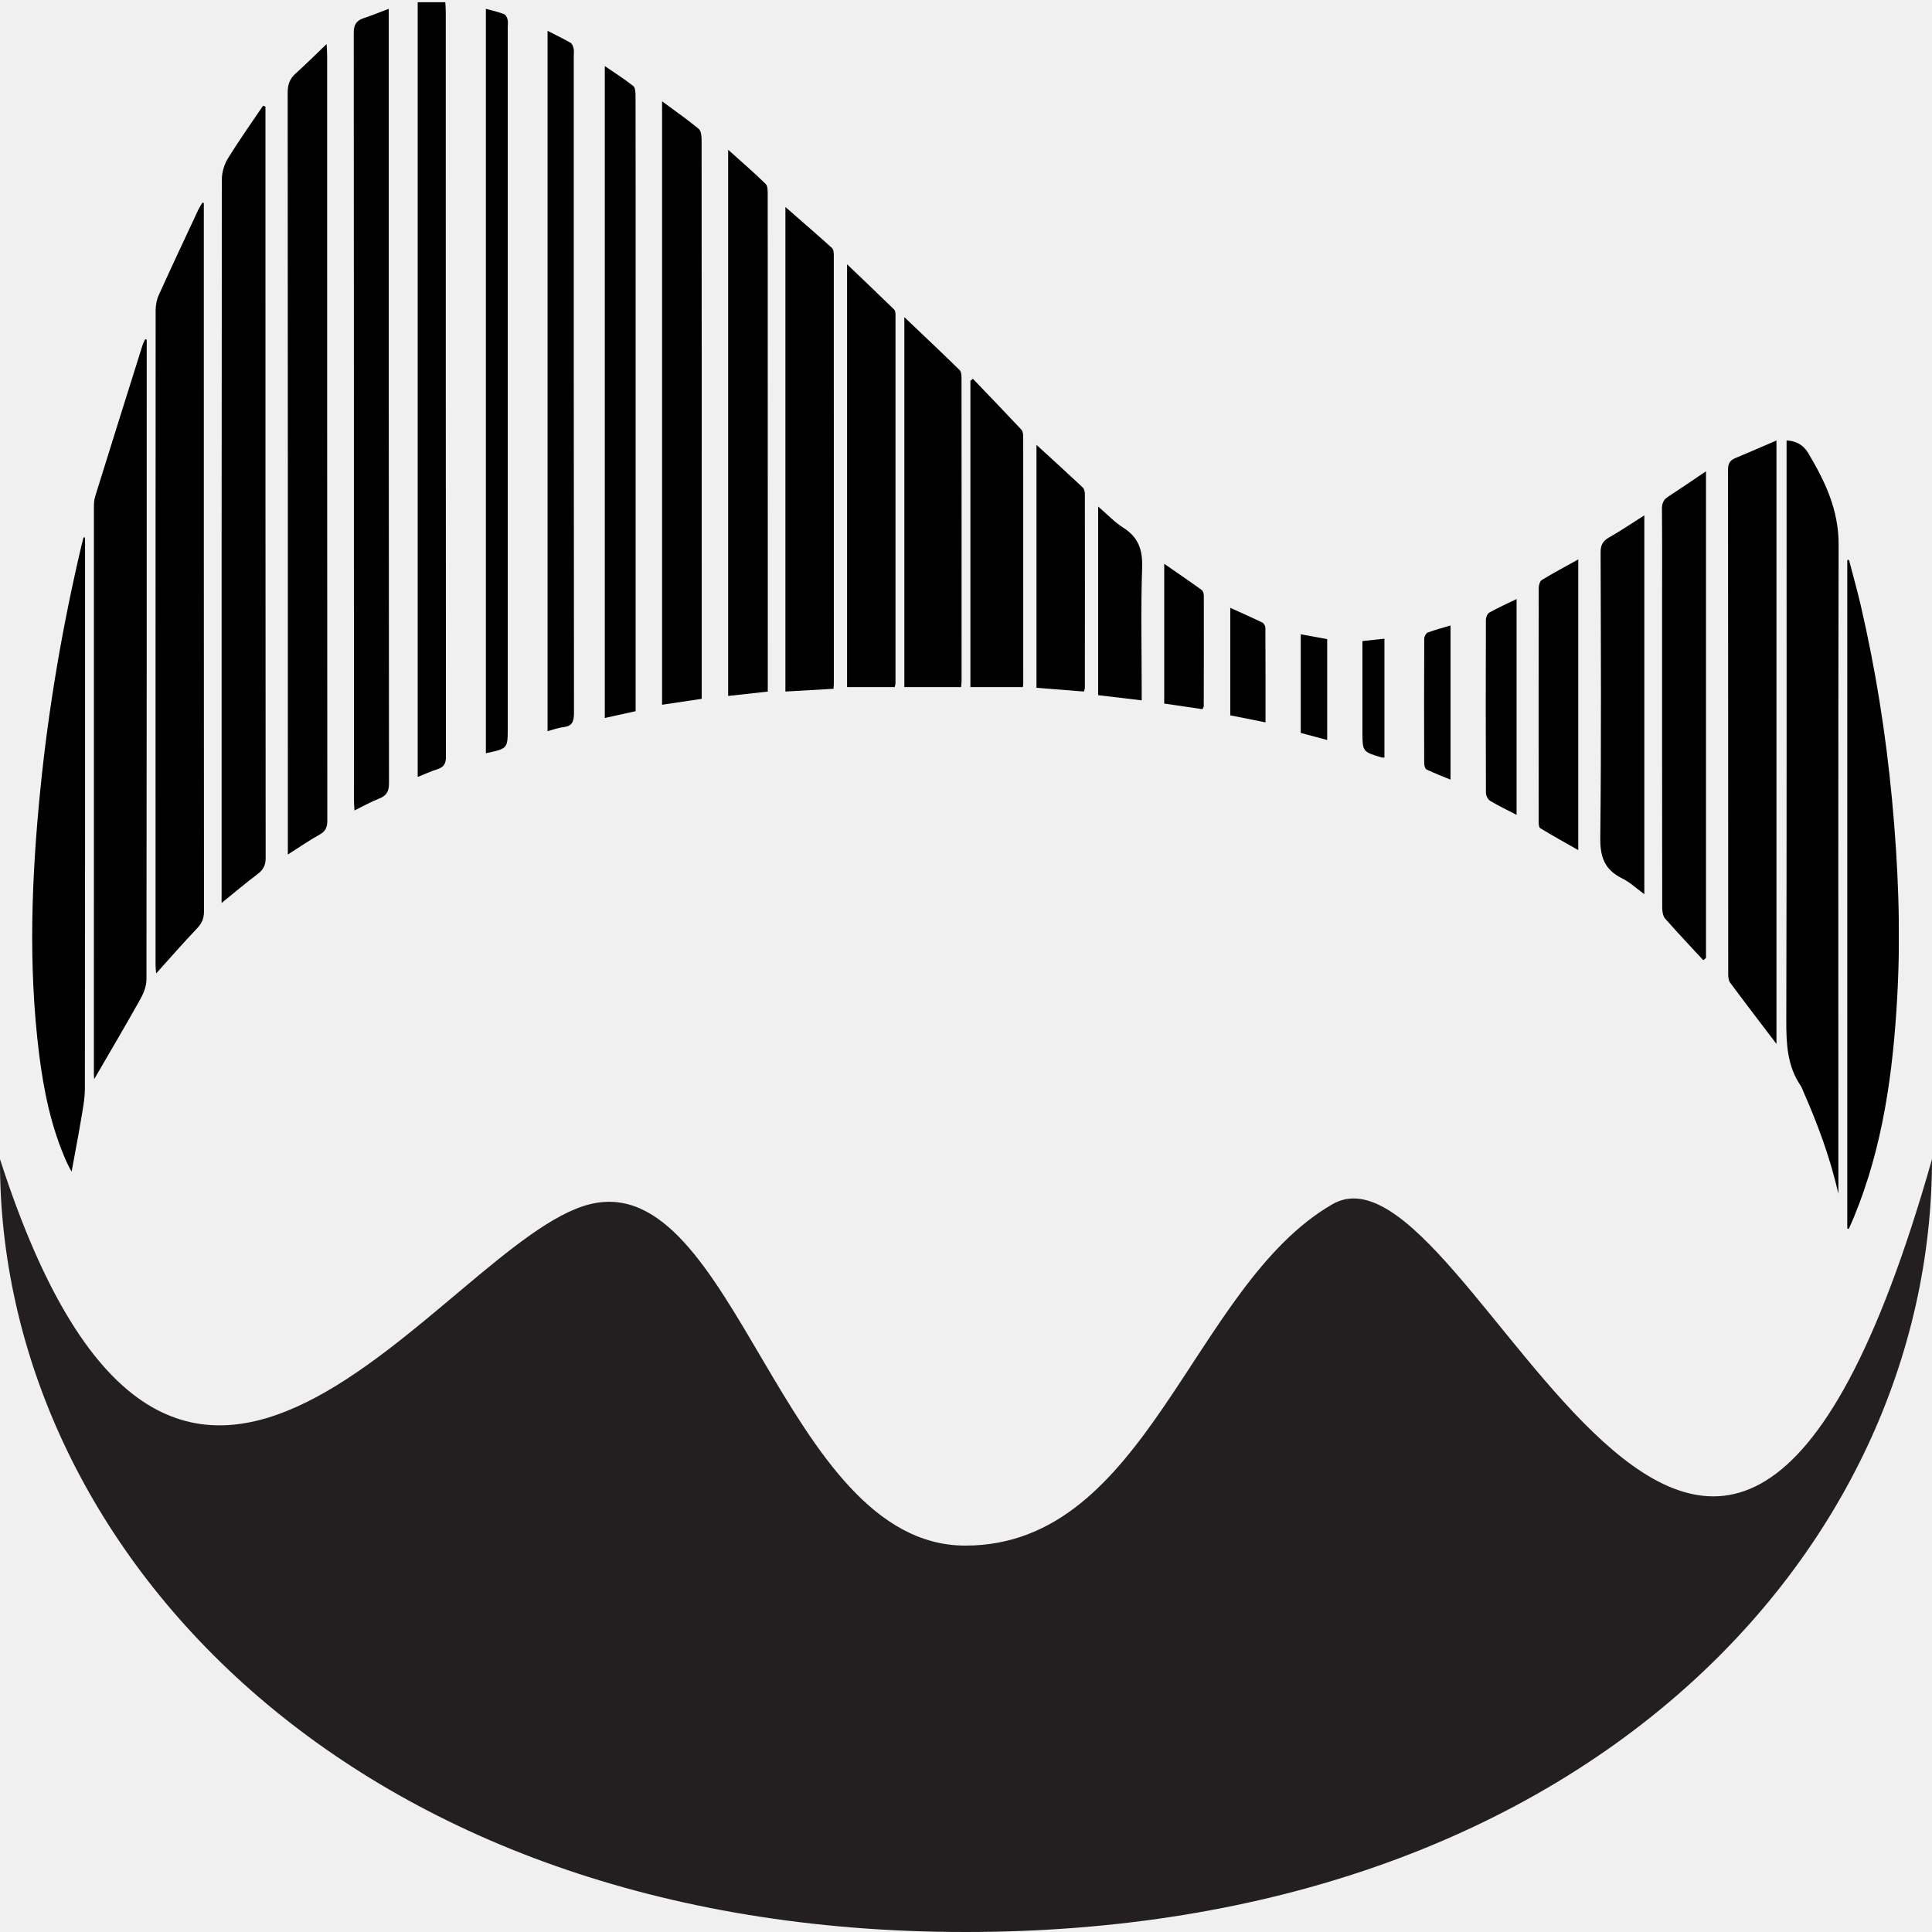
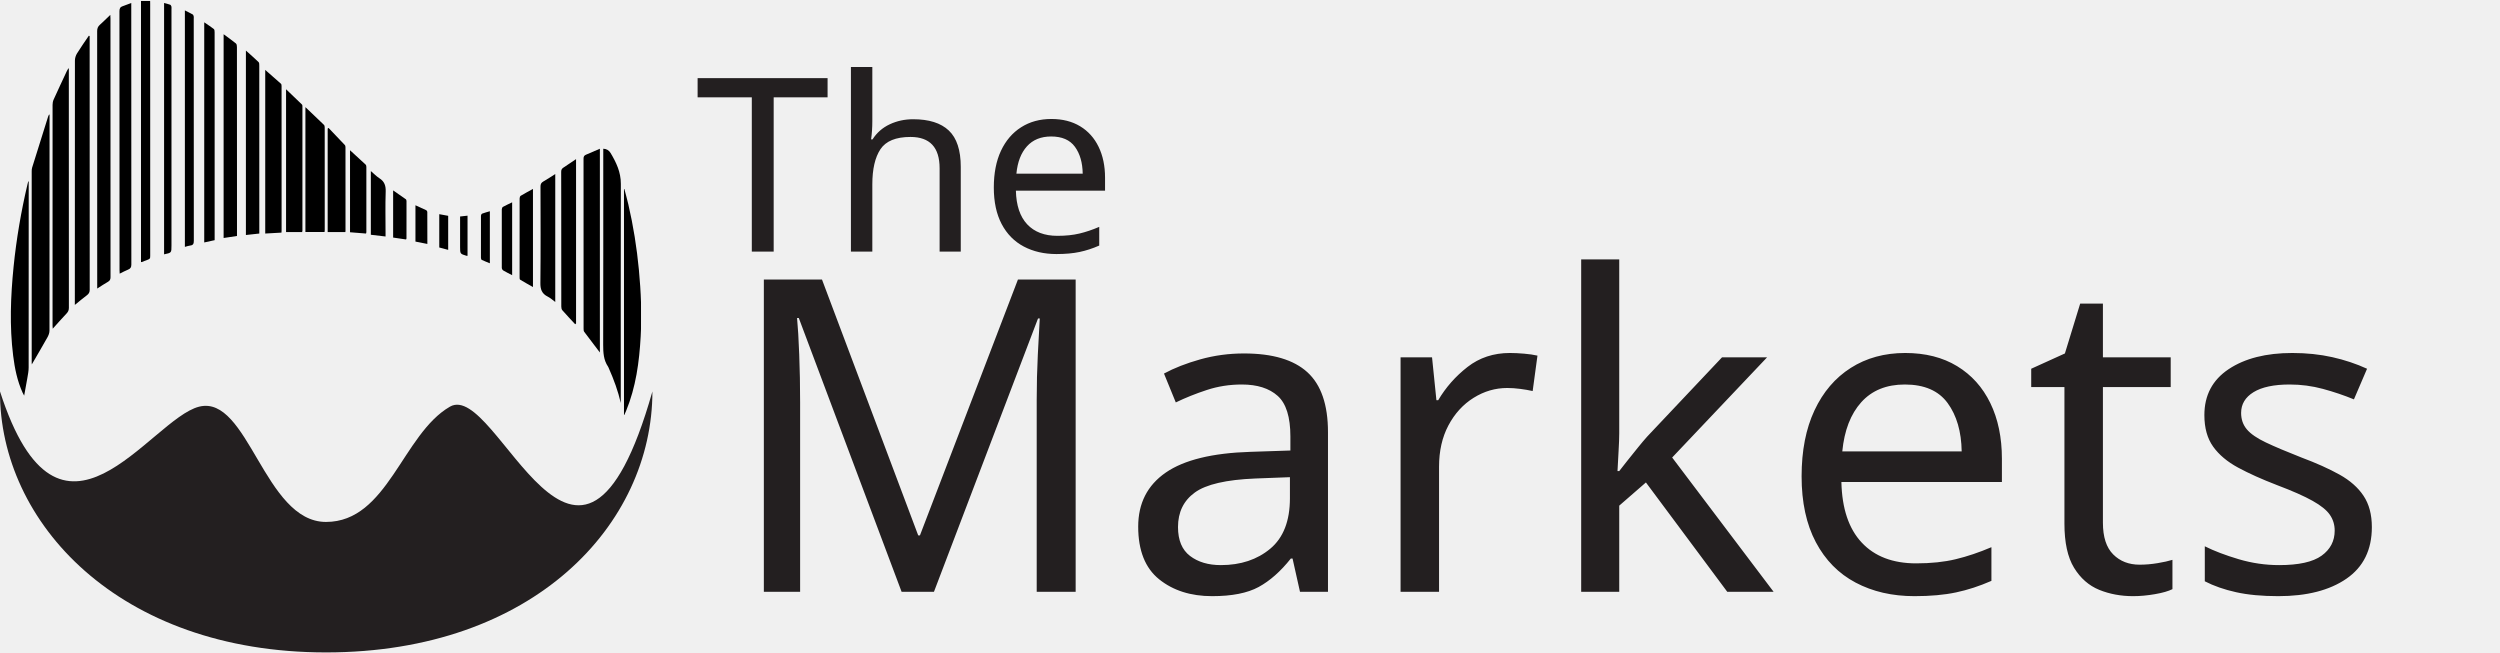
- <svg xmlns="http://www.w3.org/2000/svg" xmlns:xlink="http://www.w3.org/1999/xlink" width="240px" height="240px" viewBox="0 0 240 240" version="1.1">
-   <defs>
-     <polygon id="path-1" points="0.026 0.038 6.454 0.038 6.454 83.17 0.026 83.17" />
-     <polygon id="path-3" points="0.264 0.258 3.796 0.258 3.796 96.527 0.264 96.527" />
-   </defs>
-   <g id="Logo-Med" stroke="none" stroke-width="1" fill="none" fill-rule="evenodd">
-     <path d="M6.61626927e-05,144 C-0.223,192 43.443,240 119.918,240 C196.392,240 240,192.87 240,144 C212.746,240 182.971,139.51 165.506,149.6 C148.042,159.69 142.635,192 119.918,192 C97.199,192 91.325,145.075 73.245,149.6 C55.165,154.125 22.047,212.444 6.61626927e-05,144" id="Fill-127" fill="#231F20" />
+ <svg xmlns="http://www.w3.org/2000/svg" version="1.1" id="Layer_1" x="0px" y="0px" viewBox="0 0 919.66 240" style="enable-background:new 0 0 919.66 240;" xml:space="preserve">
+   <style type="text/css">
+ 	.st0{fill-rule:evenodd;clip-rule:evenodd;fill:#231F20;}
+ 	.st1{fill-rule:evenodd;clip-rule:evenodd;}
+ 	.st2{filter:url(#Adobe_OpacityMaskFilter);}
+ 	.st3{fill-rule:evenodd;clip-rule:evenodd;fill:#FFFFFF;}
+ 	.st4{mask:url(#mask-2_00000120525523534229962350000015618270006091587995_);fill-rule:evenodd;clip-rule:evenodd;}
+ 	.st5{filter:url(#Adobe_OpacityMaskFilter_00000162343346687321275680000000159739240086737063_);}
+ 	.st6{mask:url(#mask-4_00000057839769941501155650000014415623563559297676_);fill-rule:evenodd;clip-rule:evenodd;}
+ 	.st7{fill:#231F20;}
+ 	.st8{font-family:'CreatoDisplay-Bold';}
+ 	.st9{font-size:89.376px;}
+ 	.st10{font-family:'CreatoDisplay-Black';}
+ 	.st11{font-size:160.876px;}
+ </style>
+   <g id="Logo-Med">
+     <path id="Fill-127" class="st0" d="M0,144c-0.22,48,43.44,96,119.92,96C196.39,240,240,192.87,240,144   c-27.25,96-57.03-4.49-74.49,5.6c-17.46,10.09-22.87,42.4-45.59,42.4c-22.72,0-28.59-46.93-46.67-42.4   C55.16,154.13,22.05,212.44,0,144" />
    <g id="Group-63" transform="translate(4, 0)">
-       <path d="M224.37,148.283 C223.358,143.849 221.818,139.663 220.013,135.583 C219.905,135.338 219.822,135.072 219.676,134.857 C218.039,132.453 217.893,129.729 217.9,126.842 C217.962,103.278 217.935,79.714 217.935,56.15 L217.935,54.717 C219.141,54.754 220.047,55.313 220.625,56.284 C222.682,59.748 224.41,63.286 224.4,67.646 C224.339,94.077 224.37,120.509 224.37,146.942 L224.37,148.283 Z" id="Fill-1" fill="#000000" />
-       <path d="M21.32,25.219 L21.32,26.329 C21.32,55.295 21.316,84.26 21.34,113.226 C21.34,114.119 21.058,114.721 20.457,115.35 C18.759,117.133 17.14,118.992 15.397,120.925 C15.368,120.513 15.323,120.19 15.323,119.866 C15.32,92.764 15.318,65.662 15.336,38.56 C15.337,37.924 15.459,37.235 15.719,36.66 C17.313,33.136 18.962,29.636 20.6,26.131 C20.755,25.799 20.96,25.49 21.142,25.17 C21.201,25.186 21.261,25.202 21.32,25.219" id="Fill-3" fill="#000000" />
-       <path d="M14.226,42.202 L14.226,43.359 C14.226,69.464 14.233,95.568 14.194,121.672 C14.193,122.489 13.846,123.382 13.438,124.11 C11.546,127.49 9.575,130.824 7.7,134.057 C7.697,133.999 7.662,133.683 7.662,133.369 C7.66,109.932 7.659,86.497 7.666,63.061 C7.666,62.603 7.682,62.121 7.815,61.69 C9.771,55.397 11.747,49.11 13.724,42.823 C13.799,42.583 13.934,42.362 14.041,42.132 C14.103,42.155 14.164,42.178 14.226,42.202" id="Fill-5" fill="#000000" />
-       <path d="M23.529,112.17 L23.529,110.646 C23.529,81.188 23.523,51.73 23.56,22.272 C23.561,21.403 23.851,20.427 24.308,19.685 C25.685,17.452 27.211,15.31 28.678,13.132 C28.778,13.172 28.877,13.212 28.977,13.251 L28.977,14.361 C28.977,45.102 28.972,75.842 29,106.583 C29.001,107.506 28.694,108.059 27.981,108.594 C26.524,109.687 25.136,110.87 23.529,112.17" id="Fill-7" fill="#000000" />
-       <path d="M31.757,106.151 L31.757,104.701 C31.757,73.629 31.761,42.556 31.736,11.483 C31.735,10.511 31.989,9.788 32.723,9.13 C33.974,8.009 35.162,6.822 36.576,5.472 C36.607,6.138 36.638,6.506 36.638,6.873 C36.64,38.567 36.636,70.26 36.66,101.953 C36.661,102.794 36.423,103.28 35.66,103.702 C34.389,104.404 33.195,105.238 31.757,106.151" id="Fill-9" fill="#000000" />
-       <path d="M216.679,129.679 C214.713,127.092 212.791,124.589 210.912,122.055 C210.708,121.778 210.685,121.321 210.685,120.947 C210.675,100.084 210.68,79.22 210.66,58.357 C210.66,57.63 210.875,57.195 211.544,56.917 C213.191,56.232 214.823,55.515 216.679,54.717 L216.679,129.679 Z" id="Fill-11" fill="#000000" />
-       <path d="M44.293,1.094 L44.293,2.527 C44.293,34.123 44.286,65.718 44.321,97.314 C44.322,98.328 44.009,98.857 43.043,99.229 C42.063,99.605 41.149,100.133 40.031,100.679 C40.006,100.164 39.969,99.761 39.969,99.357 C39.967,67.607 39.971,35.856 39.943,4.106 C39.943,3.154 40.205,2.579 41.16,2.263 C42.154,1.933 43.121,1.535 44.293,1.094" id="Fill-13" fill="#000000" />
+       <path id="Fill-1" class="st1" d="M224.37,148.28c-1.01-4.43-2.55-8.62-4.36-12.7c-0.11-0.24-0.19-0.51-0.34-0.73    c-1.64-2.4-1.78-5.13-1.78-8.02c0.06-23.56,0.03-47.13,0.03-70.69v-1.43c1.21,0.04,2.11,0.6,2.69,1.57    c2.06,3.46,3.79,7,3.78,11.36c-0.06,26.43-0.03,52.86-0.03,79.3V148.28z" />
+       <path id="Fill-3" class="st1" d="M21.32,25.22v1.11c0,28.97,0,57.93,0.02,86.9c0,0.89-0.28,1.49-0.88,2.12    c-1.7,1.78-3.32,3.64-5.06,5.57c-0.03-0.41-0.07-0.74-0.07-1.06c0-27.1-0.01-54.2,0.01-81.31c0-0.64,0.12-1.33,0.38-1.9    c1.59-3.52,3.24-7.02,4.88-10.53c0.15-0.33,0.36-0.64,0.54-0.96C21.2,25.19,21.26,25.2,21.32,25.22" />
+       <path id="Fill-5" class="st1" d="M14.23,42.2v1.16c0,26.1,0.01,52.21-0.03,78.31c0,0.82-0.35,1.71-0.76,2.44    c-1.89,3.38-3.86,6.71-5.74,9.95c0-0.06-0.04-0.37-0.04-0.69c0-23.44,0-46.87,0-70.31c0-0.46,0.02-0.94,0.15-1.37    c1.96-6.29,3.93-12.58,5.91-18.87c0.08-0.24,0.21-0.46,0.32-0.69C14.1,42.16,14.16,42.18,14.23,42.2" />
+       <path id="Fill-7" class="st1" d="M23.53,112.17v-1.52c0-29.46-0.01-58.92,0.03-88.37c0-0.87,0.29-1.84,0.75-2.59    c1.38-2.23,2.9-4.38,4.37-6.55c0.1,0.04,0.2,0.08,0.3,0.12v1.11c0,30.74-0.01,61.48,0.02,92.22c0,0.92-0.31,1.48-1.02,2.01    C26.52,109.69,25.14,110.87,23.53,112.17" />
+       <path id="Fill-9" class="st1" d="M31.76,106.15v-1.45c0-31.07,0-62.14-0.02-93.22c0-0.97,0.25-1.7,0.99-2.35    c1.25-1.12,2.44-2.31,3.85-3.66c0.03,0.67,0.06,1.03,0.06,1.4c0,31.69,0,63.39,0.02,95.08c0,0.84-0.24,1.33-1,1.75    C34.39,104.4,33.2,105.24,31.76,106.15" />
+       <path id="Fill-11" class="st1" d="M216.68,129.68c-1.97-2.59-3.89-5.09-5.77-7.62c-0.21-0.28-0.23-0.73-0.23-1.11    c-0.01-20.86-0.01-41.73-0.02-62.59c0-0.73,0.21-1.16,0.88-1.44c1.65-0.68,3.28-1.4,5.13-2.2V129.68z" />
+       <path id="Fill-13" class="st1" d="M44.29,1.09v1.43c0,31.6-0.01,63.19,0.03,94.79c0,1.01-0.31,1.54-1.28,1.91    c-0.98,0.38-1.89,0.9-3.01,1.45c-0.03-0.52-0.06-0.92-0.06-1.32c0-31.75,0-63.5-0.03-95.25c0-0.95,0.26-1.53,1.22-1.84    C42.15,1.93,43.12,1.53,44.29,1.09" />
      <g id="Group-17" transform="translate(225.434, 69.49057)">
-         <mask id="mask-2" fill="white">
-           <use xlink:href="#path-1" />
+         <g id="Clip-16">
+ 			</g>
+         <defs>
+           <filter id="Adobe_OpacityMaskFilter" filterUnits="userSpaceOnUse" x="0.03" y="0.04" width="6.43" height="83.13">
+             <feColorMatrix type="matrix" values="1 0 0 0 0  0 1 0 0 0  0 0 1 0 0  0 0 0 1 0" />
+           </filter>
+         </defs>
+         <mask maskUnits="userSpaceOnUse" x="0.03" y="0.04" width="6.43" height="83.13" id="mask-2_00000120525523534229962350000015618270006091587995_">
+           <g class="st2">
+             <polygon id="path-1_00000106859596177533484840000009581366646176736134_" class="st3" points="0.03,0.04 6.45,0.04        6.45,83.17 0.03,83.17      " />
+           </g>
        </mask>
-         <g id="Clip-16" />
-         <path d="M0.026,83.118 L0.026,0.084 C0.099,0.069 0.172,0.054 0.246,0.038 C0.737,1.924 1.271,3.801 1.711,5.698 C3.546,13.617 4.824,21.624 5.588,29.716 C6.361,37.893 6.706,46.079 6.251,54.286 C5.73,63.669 4.491,72.916 0.868,81.701 C0.664,82.196 0.439,82.681 0.223,83.17 C0.157,83.152 0.092,83.135 0.026,83.118" id="Fill-15" fill="#000000" mask="url(#mask-2)" />
+         <path id="Fill-15" class="st4" d="M0.03,83.12V0.08C0.1,0.07,0.17,0.05,0.25,0.04C0.74,1.92,1.27,3.8,1.71,5.7     c1.84,7.92,3.11,15.93,3.88,24.02c0.77,8.18,1.12,16.36,0.66,24.57C5.73,63.67,4.49,72.92,0.87,81.7     c-0.2,0.49-0.43,0.98-0.65,1.47C0.16,83.15,0.09,83.14,0.03,83.12" />
      </g>
-       <path d="M6.565,66.782 L6.565,68.164 C6.565,90.515 6.573,112.866 6.544,135.217 C6.543,136.505 6.281,137.8 6.068,139.079 C5.716,141.195 5.305,143.302 4.895,145.547 C4.703,145.184 4.489,144.824 4.318,144.444 C2.37,140.121 1.431,135.529 0.85,130.855 C-0.506,119.933 -0.079,109.016 1.009,98.102 C2.025,87.898 3.759,77.819 6.101,67.845 C6.187,67.48 6.283,67.118 6.374,66.755 C6.438,66.764 6.501,66.772 6.565,66.782" id="Fill-18" fill="#000000" />
-       <path d="M78.245,12.585 C79.879,13.793 81.381,14.84 82.786,15.997 C83.094,16.25 83.154,16.895 83.155,17.36 C83.173,34.745 83.17,52.13 83.17,69.515 L83.17,86.811 C81.529,87.056 79.92,87.297 78.245,87.547 L78.245,12.585 Z" id="Fill-20" fill="#000000" />
-       <path d="M93.566,25.717 C95.616,27.508 97.509,29.137 99.354,30.81 C99.565,31.002 99.576,31.449 99.577,31.777 C99.587,49.448 99.585,67.12 99.584,84.792 C99.584,85.017 99.563,85.241 99.547,85.562 C97.542,85.677 95.596,85.789 93.566,85.906 L93.566,25.717 Z" id="Fill-22" fill="#000000" />
-       <path d="M91.377,85.911 C89.71,86.094 88.114,86.27 86.453,86.453 L86.453,18.604 C88.117,20.101 89.665,21.43 91.121,22.858 C91.394,23.126 91.367,23.791 91.368,24.273 C91.379,42.731 91.377,61.188 91.377,79.646 L91.377,85.911 Z" id="Fill-24" fill="#000000" />
+       <path id="Fill-18" class="st1" d="M6.56,66.78v1.38c0,22.35,0.01,44.7-0.02,67.05c0,1.29-0.26,2.58-0.48,3.86    c-0.35,2.12-0.76,4.22-1.17,6.47c-0.19-0.36-0.41-0.72-0.58-1.1c-1.95-4.32-2.89-8.91-3.47-13.59    c-1.36-10.92-0.93-21.84,0.16-32.75C2.03,87.9,3.76,77.82,6.1,67.84c0.09-0.36,0.18-0.73,0.27-1.09    C6.44,66.76,6.5,66.77,6.56,66.78" />
+       <path id="Fill-20" class="st1" d="M78.25,12.58c1.63,1.21,3.14,2.26,4.54,3.41c0.31,0.25,0.37,0.9,0.37,1.36    c0.02,17.38,0.02,34.77,0.02,52.16v17.3c-1.64,0.25-3.25,0.49-4.92,0.74V12.58z" />
+       <path id="Fill-22" class="st1" d="M93.57,25.72c2.05,1.79,3.94,3.42,5.79,5.09c0.21,0.19,0.22,0.64,0.22,0.97    c0.01,17.67,0.01,35.34,0.01,53.02c0,0.22-0.02,0.45-0.04,0.77c-2,0.12-3.95,0.23-5.98,0.34V25.72z" />
+       <path id="Fill-24" class="st1" d="M91.38,85.91c-1.67,0.18-3.26,0.36-4.92,0.54V18.6c1.66,1.5,3.21,2.83,4.67,4.25    c0.27,0.27,0.25,0.93,0.25,1.41c0.01,18.46,0.01,36.92,0.01,55.37V85.91z" />
      <g id="Group-28" transform="translate(47.60377, 0)">
-         <mask id="mask-4" fill="white">
-           <use xlink:href="#path-3" />
+         <g id="Clip-27">
+ 			</g>
+         <defs>
+           <filter id="Adobe_OpacityMaskFilter_00000020372672917186702070000016623621293502187705_" filterUnits="userSpaceOnUse" x="0.26" y="0.26" width="3.53" height="96.27">
+             <feColorMatrix type="matrix" values="1 0 0 0 0  0 1 0 0 0  0 0 1 0 0  0 0 0 1 0" />
+           </filter>
+         </defs>
+         <mask maskUnits="userSpaceOnUse" x="0.26" y="0.26" width="3.53" height="96.27" id="mask-4_00000057839769941501155650000014415623563559297676_">
+           <g style="filter:url(#Adobe_OpacityMaskFilter_00000020372672917186702070000016623621293502187705_);">
+             <polygon id="path-3_00000000913155791049169790000007895623680093797266_" class="st3" points="0.26,0.26 3.8,0.26 3.8,96.53        0.26,96.53      " />
+           </g>
        </mask>
-         <g id="Clip-27" />
-         <path d="M0.264,96.527 L0.264,0.258 L3.714,0.258 C3.733,0.654 3.77,1.062 3.77,1.47 C3.773,32.305 3.768,63.139 3.796,93.973 C3.797,94.856 3.54,95.312 2.69,95.573 C1.904,95.814 1.156,96.171 0.264,96.527" id="Fill-26" fill="#000000" mask="url(#mask-4)" />
+         <path id="Fill-26" class="st6" d="M0.26,96.53V0.26h3.45c0.02,0.4,0.06,0.8,0.06,1.21c0,30.83,0,61.67,0.03,92.5     c0,0.88-0.26,1.34-1.11,1.6C1.9,95.81,1.16,96.17,0.26,96.53" />
      </g>
-       <path d="M74.962,88.346 C73.667,88.631 72.452,88.898 71.132,89.189 L71.132,8.208 C72.393,9.074 73.576,9.818 74.668,10.687 C74.923,10.889 74.949,11.513 74.95,11.943 C74.966,19.553 74.962,27.163 74.962,34.772 L74.962,86.803 L74.962,88.346 Z" id="Fill-29" fill="#000000" />
-       <path d="M207.592,119.283 C206.005,117.567 204.392,115.874 202.852,114.114 C202.573,113.796 202.486,113.207 202.485,112.743 C202.466,100.052 202.47,87.361 202.47,74.67 C202.47,70.854 202.489,67.039 202.453,63.224 C202.447,62.519 202.65,62.07 203.224,61.697 C204.755,60.702 206.261,59.666 207.925,58.547 L207.925,118.995 C207.813,119.091 207.703,119.187 207.592,119.283" id="Fill-31" fill="#000000" />
-       <path d="M107.146,85.358 L101.226,85.358 L101.226,32.83 C103.251,34.768 105.178,36.597 107.076,38.454 C107.232,38.607 107.242,38.951 107.242,39.205 C107.248,54.42 107.245,69.636 107.241,84.851 C107.241,84.961 107.202,85.07 107.146,85.358" id="Fill-33" fill="#000000" />
-       <path d="M64.019,3.83 C65.055,4.36 65.991,4.807 66.888,5.325 C67.086,5.439 67.196,5.794 67.262,6.06 C67.324,6.315 67.276,6.598 67.276,6.869 C67.276,34.1 67.269,61.331 67.302,88.562 C67.303,89.644 67.076,90.203 65.997,90.326 C65.346,90.401 64.714,90.647 64.019,90.83 L64.019,3.83 Z" id="Fill-35" fill="#000000" />
-       <path d="M108.34,39.396 C110.734,41.677 112.981,43.795 115.189,45.951 C115.402,46.159 115.443,46.6 115.444,46.933 C115.456,59.501 115.454,72.069 115.45,84.637 C115.45,84.861 115.408,85.084 115.38,85.358 L108.34,85.358 L108.34,39.396 Z" id="Fill-37" fill="#000000" />
-       <path d="M56.358,1.094 C57.157,1.317 57.895,1.481 58.596,1.745 C58.806,1.823 58.992,2.162 59.053,2.416 C59.131,2.746 59.074,3.111 59.074,3.461 C59.075,32.432 59.075,61.402 59.075,90.372 C59.075,92.998 59.075,92.998 56.358,93.566 L56.358,1.094 Z" id="Fill-39" fill="#000000" />
-       <path d="M123.054,85.358 L116.547,85.358 L116.547,47.304 C116.651,47.221 116.755,47.139 116.859,47.057 C118.868,49.154 120.885,51.244 122.871,53.363 C123.053,53.556 123.104,53.934 123.105,54.227 C123.116,64.458 123.114,74.688 123.11,84.919 C123.11,85.105 123.063,85.291 123.054,85.358" id="Fill-41" fill="#000000" />
-       <path d="M200.264,64.019 L200.264,111.075 C199.278,110.361 198.473,109.592 197.504,109.114 C195.26,108.007 194.768,106.367 194.793,104.068 C194.928,92.252 194.866,80.434 194.834,68.617 C194.832,67.751 195.076,67.217 195.887,66.76 C197.32,65.951 198.675,65.023 200.264,64.019" id="Fill-43" fill="#000000" />
-       <path d="M124.755,55.264 C126.795,57.133 128.664,58.827 130.501,60.554 C130.692,60.733 130.767,61.107 130.767,61.391 C130.778,69.411 130.773,77.431 130.766,85.45 C130.765,85.558 130.712,85.665 130.647,85.906 C128.708,85.752 126.766,85.598 124.755,85.438 L124.755,55.264 Z" id="Fill-45" fill="#000000" />
-       <path d="M192.057,69.491 L192.057,105.604 C190.418,104.671 188.854,103.805 187.331,102.878 C187.147,102.766 187.14,102.319 187.139,102.027 C187.13,92.358 187.127,82.689 187.147,73.02 C187.148,72.686 187.286,72.198 187.538,72.044 C188.972,71.172 190.461,70.38 192.057,69.491" id="Fill-47" fill="#000000" />
-       <path d="M137.825,87 C135.875,86.768 134.167,86.565 132.415,86.357 L132.415,62.925 C133.561,63.905 134.464,64.872 135.549,65.56 C137.45,66.764 137.954,68.348 137.88,70.53 C137.708,75.521 137.825,80.522 137.825,85.518 L137.825,87 Z" id="Fill-49" fill="#000000" />
-       <path d="M184.396,101.226 C183.207,100.607 182.129,100.094 181.107,99.48 C180.837,99.318 180.59,98.84 180.588,98.506 C180.559,91.338 180.56,84.17 180.584,77.002 C180.585,76.689 180.778,76.221 181.015,76.09 C182.081,75.496 183.196,74.998 184.396,74.415 L184.396,101.226 Z" id="Fill-51" fill="#000000" />
-       <path d="M145.374,88.094 C143.821,87.867 142.269,87.64 140.623,87.399 L140.623,70.038 C142.201,71.131 143.756,72.19 145.279,73.288 C145.459,73.418 145.542,73.761 145.542,74.006 C145.553,78.572 145.545,83.138 145.534,87.704 C145.533,87.807 145.453,87.909 145.374,88.094" id="Fill-53" fill="#000000" />
-       <path d="M176.189,96.849 C175.119,96.408 174.15,96.042 173.218,95.595 C173.038,95.509 172.919,95.106 172.918,94.849 C172.901,89.681 172.9,84.512 172.924,79.344 C172.926,79.081 173.139,78.663 173.351,78.582 C174.247,78.242 175.18,78.002 176.189,77.698 L176.189,96.849 Z" id="Fill-55" fill="#000000" />
-       <path d="M153.207,89.736 C151.624,89.42 150.251,89.145 148.83,88.862 L148.83,75.509 C150.205,76.132 151.514,76.705 152.796,77.328 C152.998,77.426 153.189,77.752 153.19,77.973 C153.214,81.838 153.207,85.703 153.207,89.736" id="Fill-57" fill="#000000" />
-       <path d="M160.868,79.394 L160.868,91.925 C159.748,91.625 158.699,91.345 157.585,91.048 L157.585,78.792 C158.667,78.991 159.727,79.185 160.868,79.394" id="Fill-59" fill="#000000" />
-       <path d="M167.981,94.106 C167.809,94.106 167.728,94.124 167.658,94.103 C165.245,93.384 165.245,93.383 165.245,90.813 L165.245,79.637 C166.157,79.538 167.022,79.444 167.981,79.34 L167.981,94.106 Z" id="Fill-61" fill="#000000" />
+       <path id="Fill-29" class="st1" d="M74.96,88.35c-1.29,0.28-2.51,0.55-3.83,0.84V8.21c1.26,0.87,2.44,1.61,3.54,2.48    c0.26,0.2,0.28,0.83,0.28,1.26c0.02,7.61,0.01,15.22,0.01,22.83V86.8V88.35z" />
+       <path id="Fill-31" class="st1" d="M207.59,119.28c-1.59-1.72-3.2-3.41-4.74-5.17c-0.28-0.32-0.37-0.91-0.37-1.37    c-0.02-12.69-0.02-25.38-0.02-38.07c0-3.82,0.02-7.63-0.02-11.45c-0.01-0.7,0.2-1.15,0.77-1.53c1.53-0.99,3.04-2.03,4.7-3.15    v60.45C207.81,119.09,207.7,119.19,207.59,119.28" />
+       <path id="Fill-33" class="st1" d="M107.15,85.36h-5.92V32.83c2.02,1.94,3.95,3.77,5.85,5.62c0.16,0.15,0.17,0.5,0.17,0.75    c0.01,15.22,0,30.43,0,45.65C107.24,84.96,107.2,85.07,107.15,85.36" />
+       <path id="Fill-35" class="st1" d="M64.02,3.83c1.04,0.53,1.97,0.98,2.87,1.49c0.2,0.11,0.31,0.47,0.37,0.74    c0.06,0.25,0.01,0.54,0.01,0.81c0,27.23-0.01,54.46,0.03,81.69c0,1.08-0.23,1.64-1.31,1.76c-0.65,0.07-1.28,0.32-1.98,0.5V3.83z" />
+       <path id="Fill-37" class="st1" d="M108.34,39.4c2.39,2.28,4.64,4.4,6.85,6.55c0.21,0.21,0.25,0.65,0.26,0.98    c0.01,12.57,0.01,25.14,0.01,37.7c0,0.22-0.04,0.45-0.07,0.72h-7.04V39.4z" />
+       <path id="Fill-39" class="st1" d="M56.36,1.09c0.8,0.22,1.54,0.39,2.24,0.65c0.21,0.08,0.4,0.42,0.46,0.67    c0.08,0.33,0.02,0.7,0.02,1.05c0,28.97,0,57.94,0,86.91c0,2.63,0,2.63-2.72,3.19V1.09z" />
+       <path id="Fill-41" class="st1" d="M123.05,85.36h-6.51V47.3c0.1-0.08,0.21-0.16,0.31-0.25c2.01,2.1,4.03,4.19,6.01,6.31    c0.18,0.19,0.23,0.57,0.23,0.86c0.01,10.23,0.01,20.46,0.01,30.69C123.11,85.11,123.06,85.29,123.05,85.36" />
+       <path id="Fill-43" class="st1" d="M200.26,64.02v47.06c-0.99-0.71-1.79-1.48-2.76-1.96c-2.24-1.11-2.74-2.75-2.71-5.05    c0.13-11.82,0.07-23.63,0.04-35.45c0-0.87,0.24-1.4,1.05-1.86C197.32,65.95,198.68,65.02,200.26,64.02" />
+       <path id="Fill-45" class="st1" d="M124.75,55.26c2.04,1.87,3.91,3.56,5.75,5.29c0.19,0.18,0.27,0.55,0.27,0.84    c0.01,8.02,0.01,16.04,0,24.06c0,0.11-0.05,0.21-0.12,0.46c-1.94-0.15-3.88-0.31-5.89-0.47V55.26z" />
+       <path id="Fill-47" class="st1" d="M192.06,69.49v36.11c-1.64-0.93-3.2-1.8-4.73-2.73c-0.18-0.11-0.19-0.56-0.19-0.85    c-0.01-9.67-0.01-19.34,0.01-29.01c0-0.33,0.14-0.82,0.39-0.98C188.97,71.17,190.46,70.38,192.06,69.49" />
+       <path id="Fill-49" class="st1" d="M137.83,87c-1.95-0.23-3.66-0.44-5.41-0.64V62.92c1.15,0.98,2.05,1.95,3.13,2.64    c1.9,1.2,2.41,2.79,2.33,4.97c-0.17,4.99-0.05,9.99-0.05,14.99V87z" />
+       <path id="Fill-51" class="st1" d="M184.4,101.23c-1.19-0.62-2.27-1.13-3.29-1.75c-0.27-0.16-0.52-0.64-0.52-0.97    c-0.03-7.17-0.03-14.34,0-21.5c0-0.31,0.19-0.78,0.43-0.91c1.07-0.59,2.18-1.09,3.38-1.67V101.23z" />
+       <path id="Fill-53" class="st1" d="M145.37,88.09c-1.55-0.23-3.11-0.45-4.75-0.7V70.04c1.58,1.09,3.13,2.15,4.66,3.25    c0.18,0.13,0.26,0.47,0.26,0.72c0.01,4.57,0,9.13-0.01,13.7C145.53,87.81,145.45,87.91,145.37,88.09" />
+       <path id="Fill-55" class="st1" d="M176.19,96.85c-1.07-0.44-2.04-0.81-2.97-1.25c-0.18-0.09-0.3-0.49-0.3-0.75    c-0.02-5.17-0.02-10.34,0.01-15.5c0-0.26,0.21-0.68,0.43-0.76c0.9-0.34,1.83-0.58,2.84-0.88V96.85z" />
+       <path id="Fill-57" class="st1" d="M153.21,89.74c-1.58-0.32-2.96-0.59-4.38-0.87V75.51c1.37,0.62,2.68,1.2,3.97,1.82    c0.2,0.1,0.39,0.42,0.39,0.64C153.21,81.84,153.21,85.7,153.21,89.74" />
+       <path id="Fill-59" class="st1" d="M160.87,79.39v12.53c-1.12-0.3-2.17-0.58-3.28-0.88V78.79    C158.67,78.99,159.73,79.18,160.87,79.39" />
+       <path id="Fill-61" class="st1" d="M167.98,94.11c-0.17,0-0.25,0.02-0.32,0c-2.41-0.72-2.41-0.72-2.41-3.29V79.64    c0.91-0.1,1.78-0.19,2.74-0.3V94.11z" />
    </g>
  </g>
+   <text transform="matrix(1 0 0 1 255.7344 92.5662)">
+     <tspan x="0" y="0" class="st7 st8 st9">The</tspan>
+     <tspan x="9.65" y="125.13" class="st7 st10 st11">Markets</tspan>
+   </text>
</svg>
